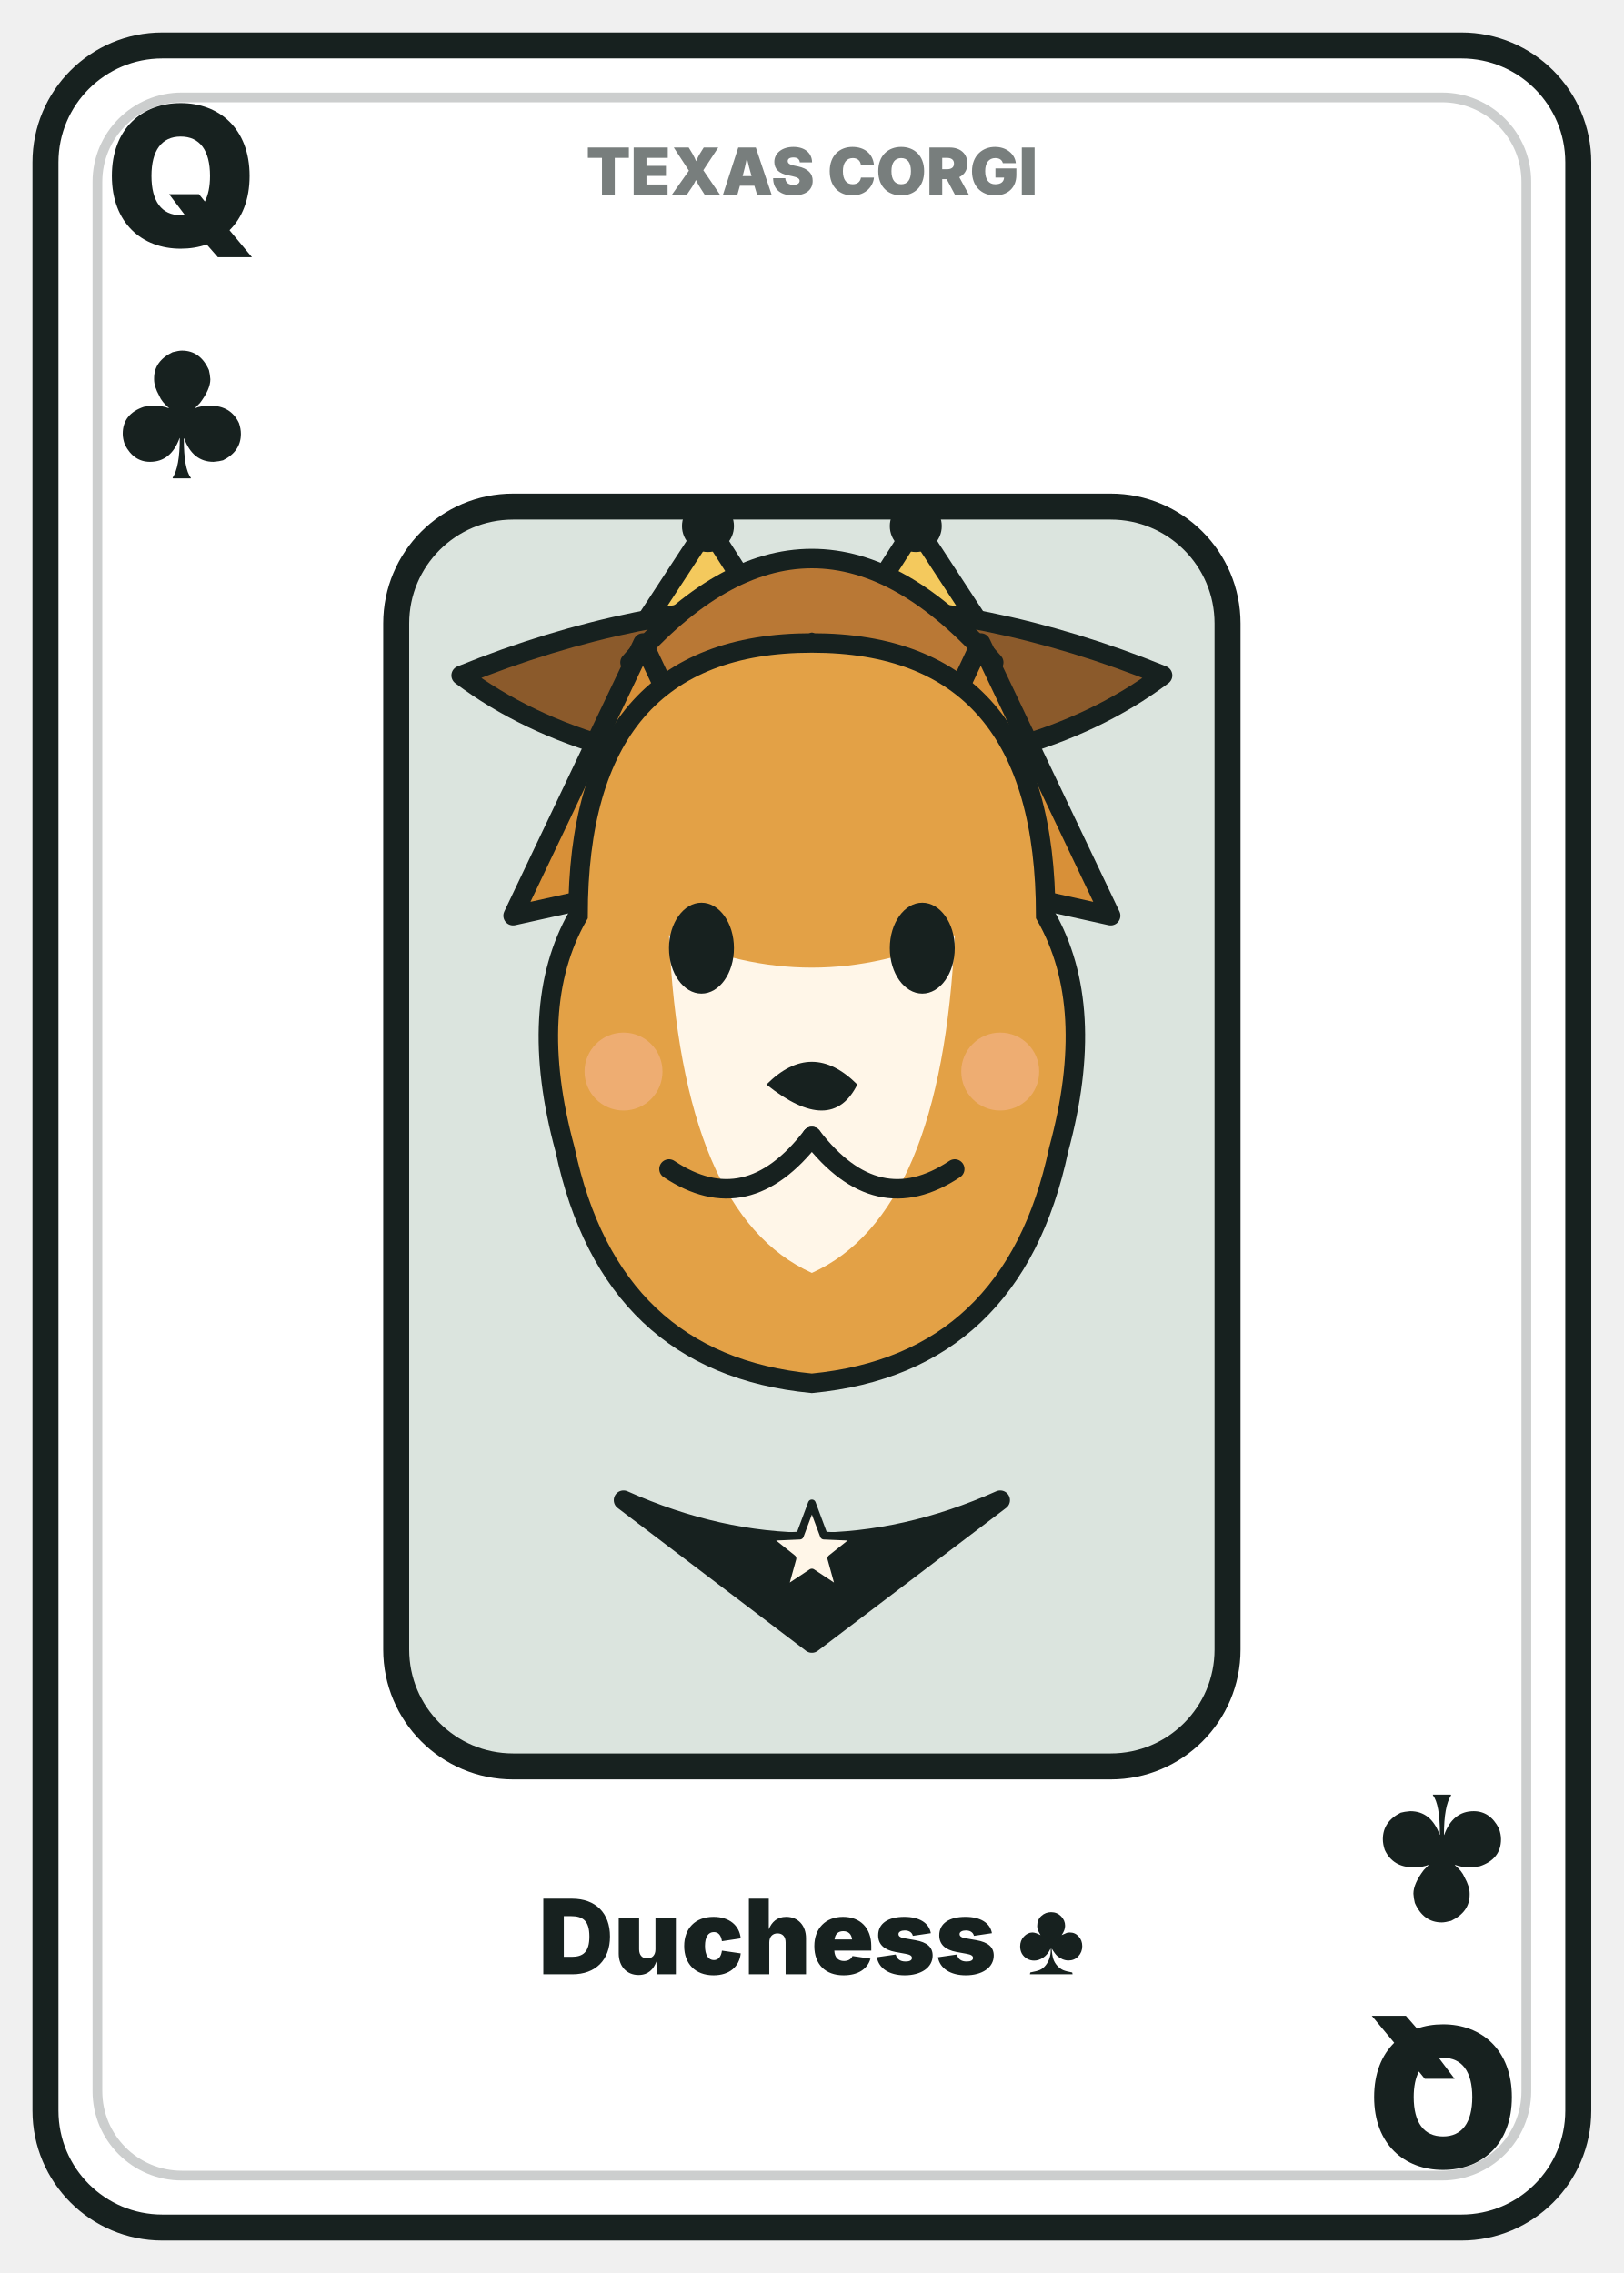
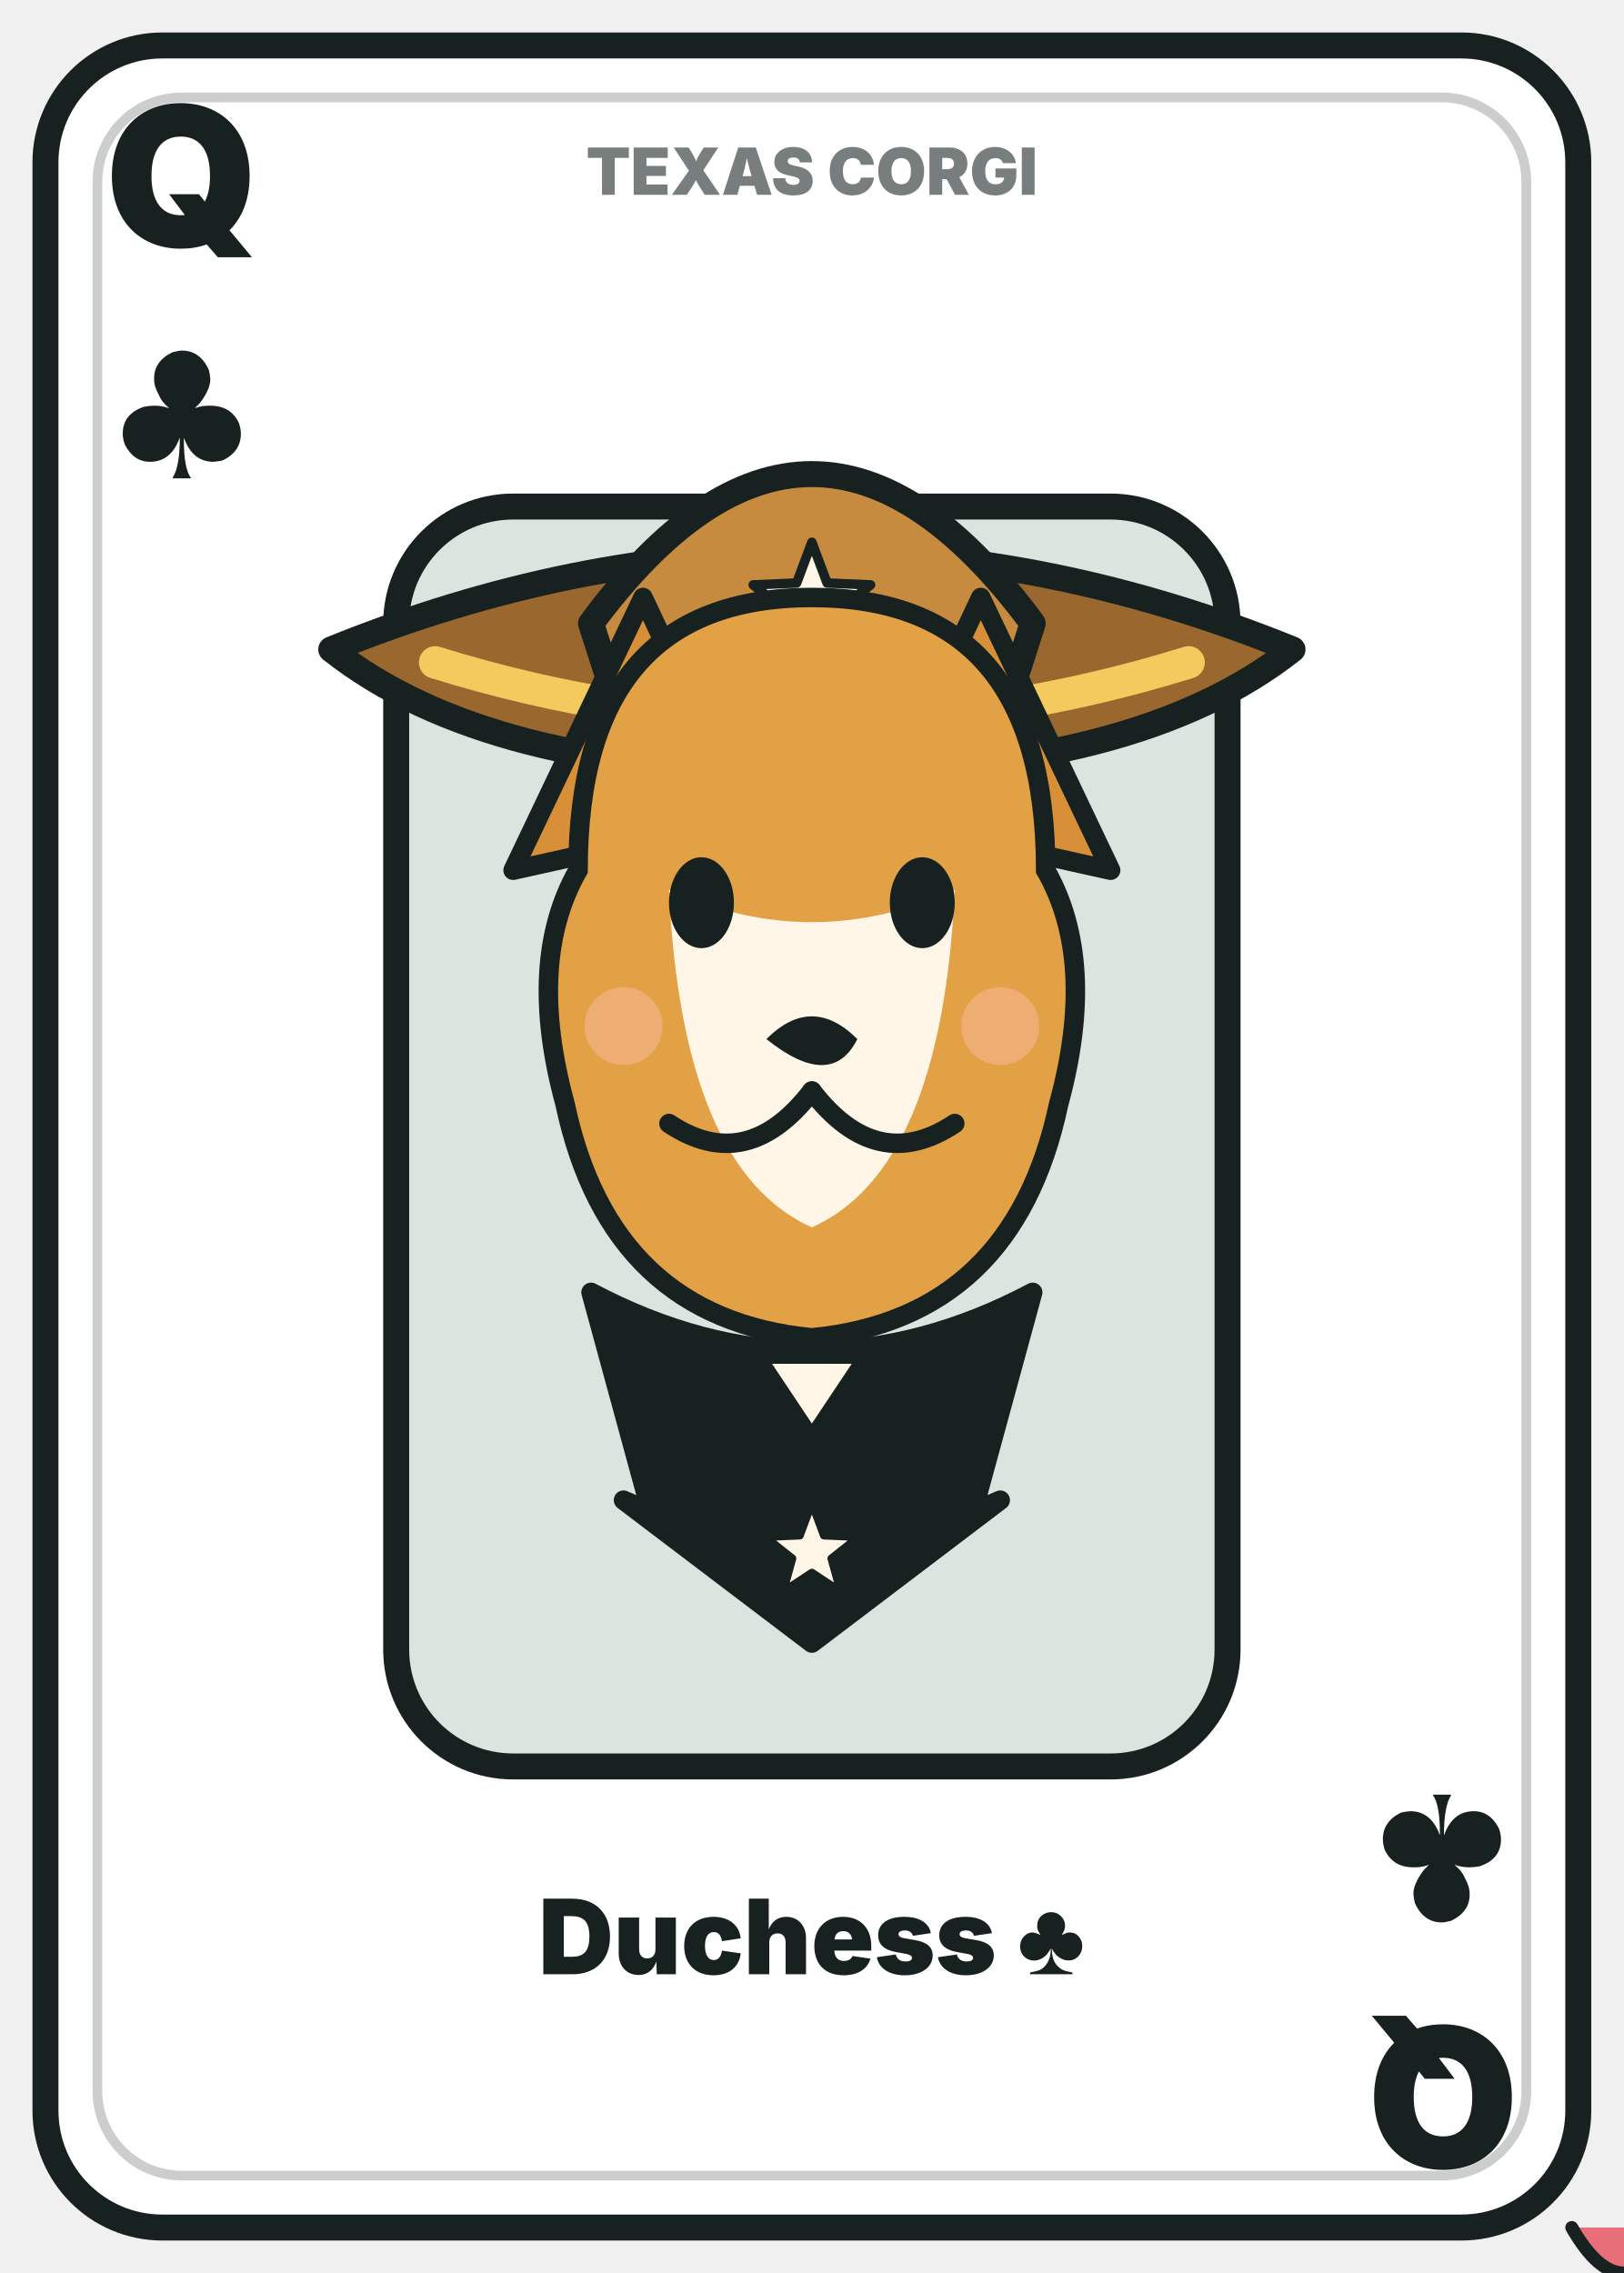
<svg xmlns="http://www.w3.org/2000/svg" width="250" height="350" viewBox="0 0 250 350" role="img" aria-labelledby="title desc">
  <rect x="7" y="7" width="236" height="336" rx="18" fill="#ffffff" stroke="#17211f" stroke-width="4" />
  <rect x="15" y="15" width="220" height="320" rx="13" fill="none" stroke="#17211f" stroke-width="1.5" opacity=".22" />
  <text x="125" y="30" text-anchor="middle" font-family="Inter, Arial, sans-serif" font-size="10" font-weight="900" fill="#17211f" opacity=".58">TEXAS CORGI</text>
  <g>
    <text x="28" y="38" text-anchor="middle" font-family="Inter, Arial, sans-serif" font-size="30" font-weight="900" fill="#17211f">Q</text>
    <text x="28" y="66" text-anchor="middle" dominant-baseline="middle" font-family="Georgia, serif" font-size="27" font-weight="900" fill="#17211f" opacity="1">♣</text>
  </g>
  <g transform="rotate(180 125 175)">
    <text x="28" y="38" text-anchor="middle" font-family="Inter, Arial, sans-serif" font-size="30" font-weight="900" fill="#17211f">Q</text>
    <text x="28" y="66" text-anchor="middle" dominant-baseline="middle" font-family="Georgia, serif" font-size="27" font-weight="900" fill="#17211f" opacity="1">♣</text>
  </g>
  <g>
    <rect x="61" y="78" width="128" height="194" rx="18" fill="#dbe4de" stroke="#17211f" stroke-width="4" />
    <path d="M 92 107 L 109 81 L 125 106 L 141 81 L 158 107 Z" fill="#f4c95d" stroke="#17211f" stroke-width="3" />
    <circle cx="109" cy="81" r="4" fill="#17211f" />
    <circle cx="141" cy="81" r="4" fill="#17211f" />
-     <g transform="translate(125 163) scale(1)">
-       <path d="M -54 -59 q 54 -22 108 0 q -20 15 -54 15 t -54 -15z" fill="#8b5a2b" stroke="#17211f" stroke-width="3" stroke-linejoin="round" />
-       <path d="M -28 -61 q 28 -32 56 0 l -7 20 h -42z" fill="#b97835" stroke="#17211f" stroke-width="3" stroke-linejoin="round" />
-       <polygon points="4.286263797015736e-16,-65 1.728,-60.379 6.657,-60.163 2.796,-57.091 4.114,-52.337 1.8002307947466092e-16,-55.06 -4.114,-52.337 -2.796,-57.091 -6.657,-60.163 -1.728,-60.379" fill="#fff6e8" stroke="#17211f" stroke-width="1.2" stroke-linejoin="round" />
+     <g transform="translate(125 156) scale(1)">
+       <path d="M -74 -56 q 74 -30 148 0 q -24 19 -74 19 t -74 -19z" fill="#9a682f" stroke="#17211f" stroke-width="4" stroke-linejoin="round" />
+       <path d="M -34 -60 q 34 -46 68 0 l -8 25 h -52z" fill="#c78b3f" stroke="#17211f" stroke-width="4" stroke-linejoin="round" />
+       <path d="M -58 -54 q 58 18 116 0" fill="none" stroke="#f4c95d" stroke-width="5" stroke-linecap="round" />
+       <polygon points="5.817072295949927e-16,-72.5 2.345,-66.228 9.035,-65.936 3.795,-61.767 5.584,-55.314 2.4431703642989695e-16,-59.01 -5.584,-55.314 -3.795,-61.767 -9.035,-65.936 -2.345,-66.228" fill="#fff6e8" stroke="#17211f" stroke-width="1.462" stroke-linejoin="round" />
      <path d="M -46 -22 L -26 -64 L -10 -30 Z" fill="#d89038" stroke="#17211f" stroke-width="3" stroke-linejoin="round" />
      <path d="M 46 -22 L 26 -64 L 10 -30 Z" fill="#d89038" stroke="#17211f" stroke-width="3" stroke-linejoin="round" />
      <path d="M -36 -22 q 0 -42 36 -42 t 36 42 q 8 14 2 36 q -7 33 -38 36 q -31 -3 -38 -36 q -6 -22 2 -36z" fill="#e3a146" stroke="#17211f" stroke-width="3" />
      <path d="M -22 -19 q 22 10 44 0 q -2 43 -22 52 q -20 -9 -22 -52z" fill="#fff6e8" />
      <ellipse cx="-17" cy="-17" rx="5" ry="7" fill="#17211f" />
      <ellipse cx="17" cy="-17" rx="5" ry="7" fill="#17211f" />
      <path d="M -7 4 q 7 -7 14 0 q -4 8 -14 0z" fill="#17211f" />
      <path d="M 0 12 q -10 13 -22 5" fill="none" stroke="#17211f" stroke-width="3" stroke-linecap="round" />
      <path d="M 0 12 q 10 13 22 5" fill="none" stroke="#17211f" stroke-width="3" stroke-linecap="round" />
-       <path d="M 117 194 q 8 14 16 0" fill="#e86f7a" stroke="#17211f" stroke-width="2" stroke-linecap="round" />
+       <path d="M 117 187 q 8 14 16 0" fill="#e86f7a" stroke="#17211f" stroke-width="2" stroke-linecap="round" />
      <circle cx="-29" cy="2" r="6" fill="#f3b283" opacity=".72" />
      <circle cx="29" cy="2" r="6" fill="#f3b283" opacity=".72" />
+       <path d="M -34 43 q 34 18 68 0 l -9 33 q -25 15 -50 0z" fill="#17211f" stroke="#17211f" stroke-width="3" stroke-linejoin="round" />
+       <path d="M -8 53 h16 l -8 12z" fill="#fff6e8" stroke="#17211f" stroke-width="2" stroke-linejoin="round" />
    </g>
    <path d="M 96 231 L 125 253 L 154 231 q -29 13 -58 0z" fill="#17211f" stroke="#17211f" stroke-width="3" stroke-linejoin="round" />
    <polygon points="125,231.5 126.852,236.452 132.133,236.682 127.996,239.973 129.408,245.068 125,242.15 120.592,245.068 122.004,239.973 117.867,236.682 123.148,236.452" fill="#fff6e8" stroke="#17211f" stroke-width="1.2" stroke-linejoin="round" />
    <text x="125" y="304" text-anchor="middle" font-family="Inter, Arial, sans-serif" font-size="16" font-weight="900" fill="#17211f">Duchess ♣</text>
  </g>
</svg>
